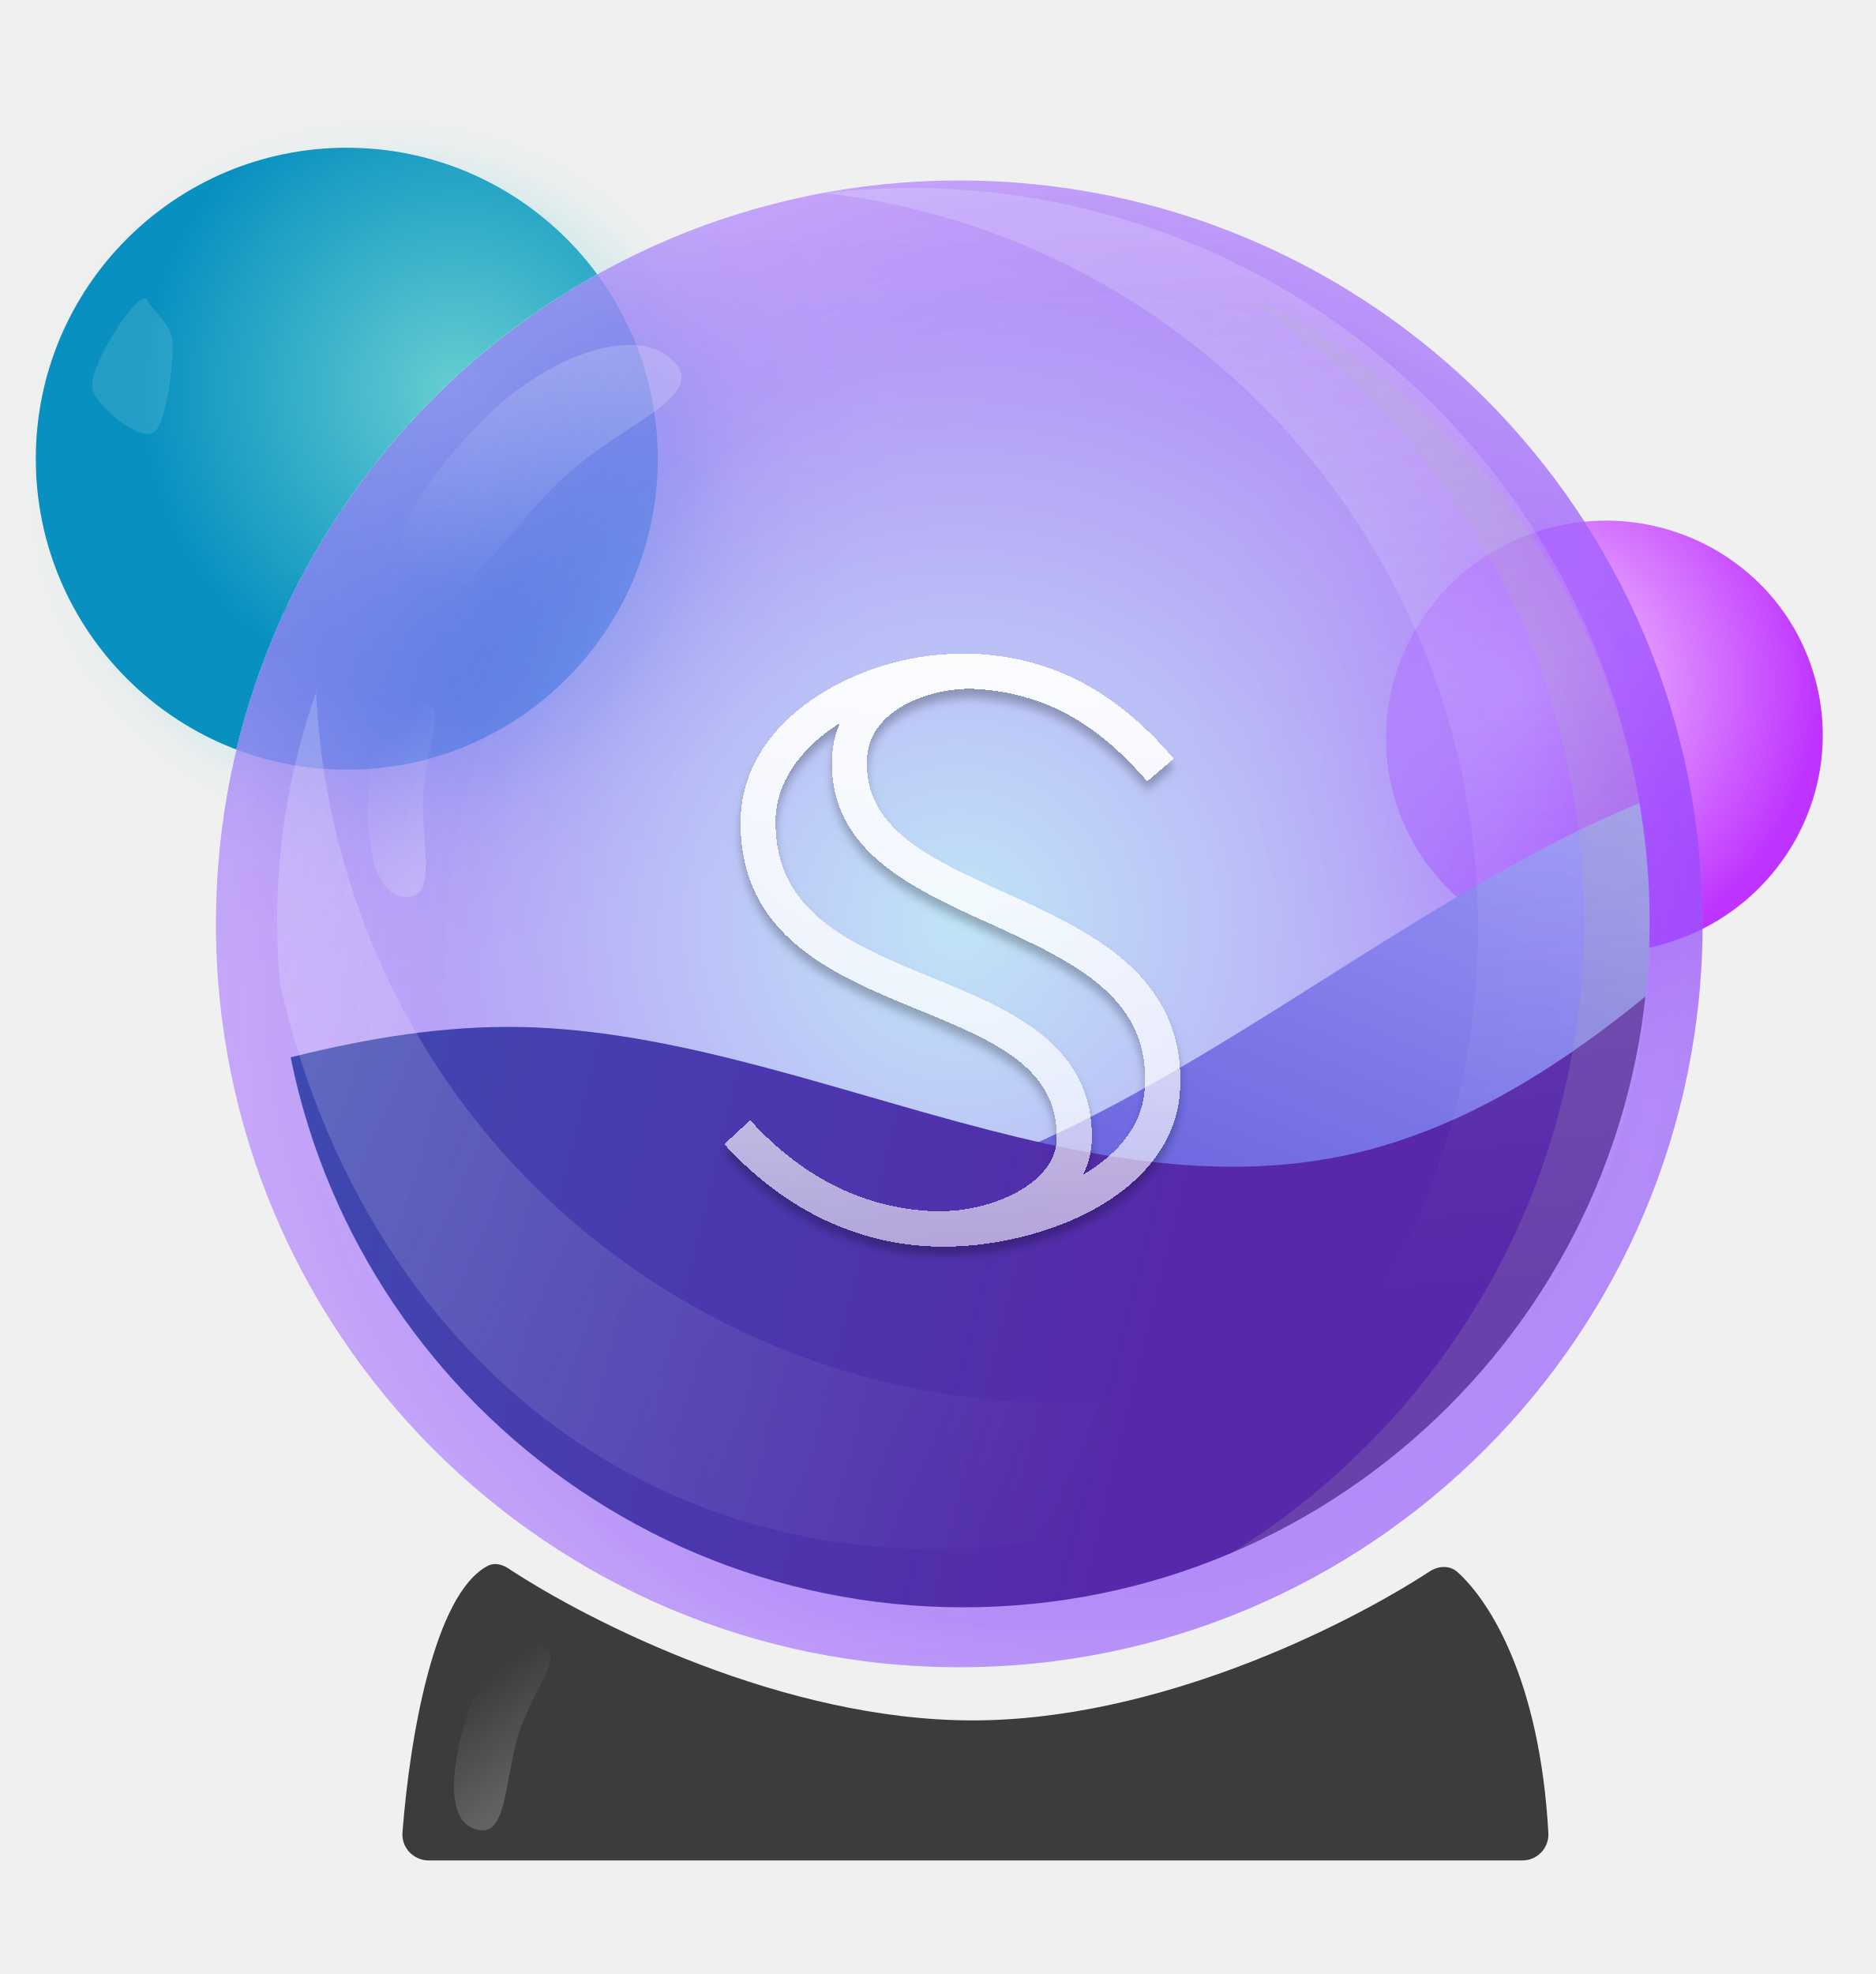
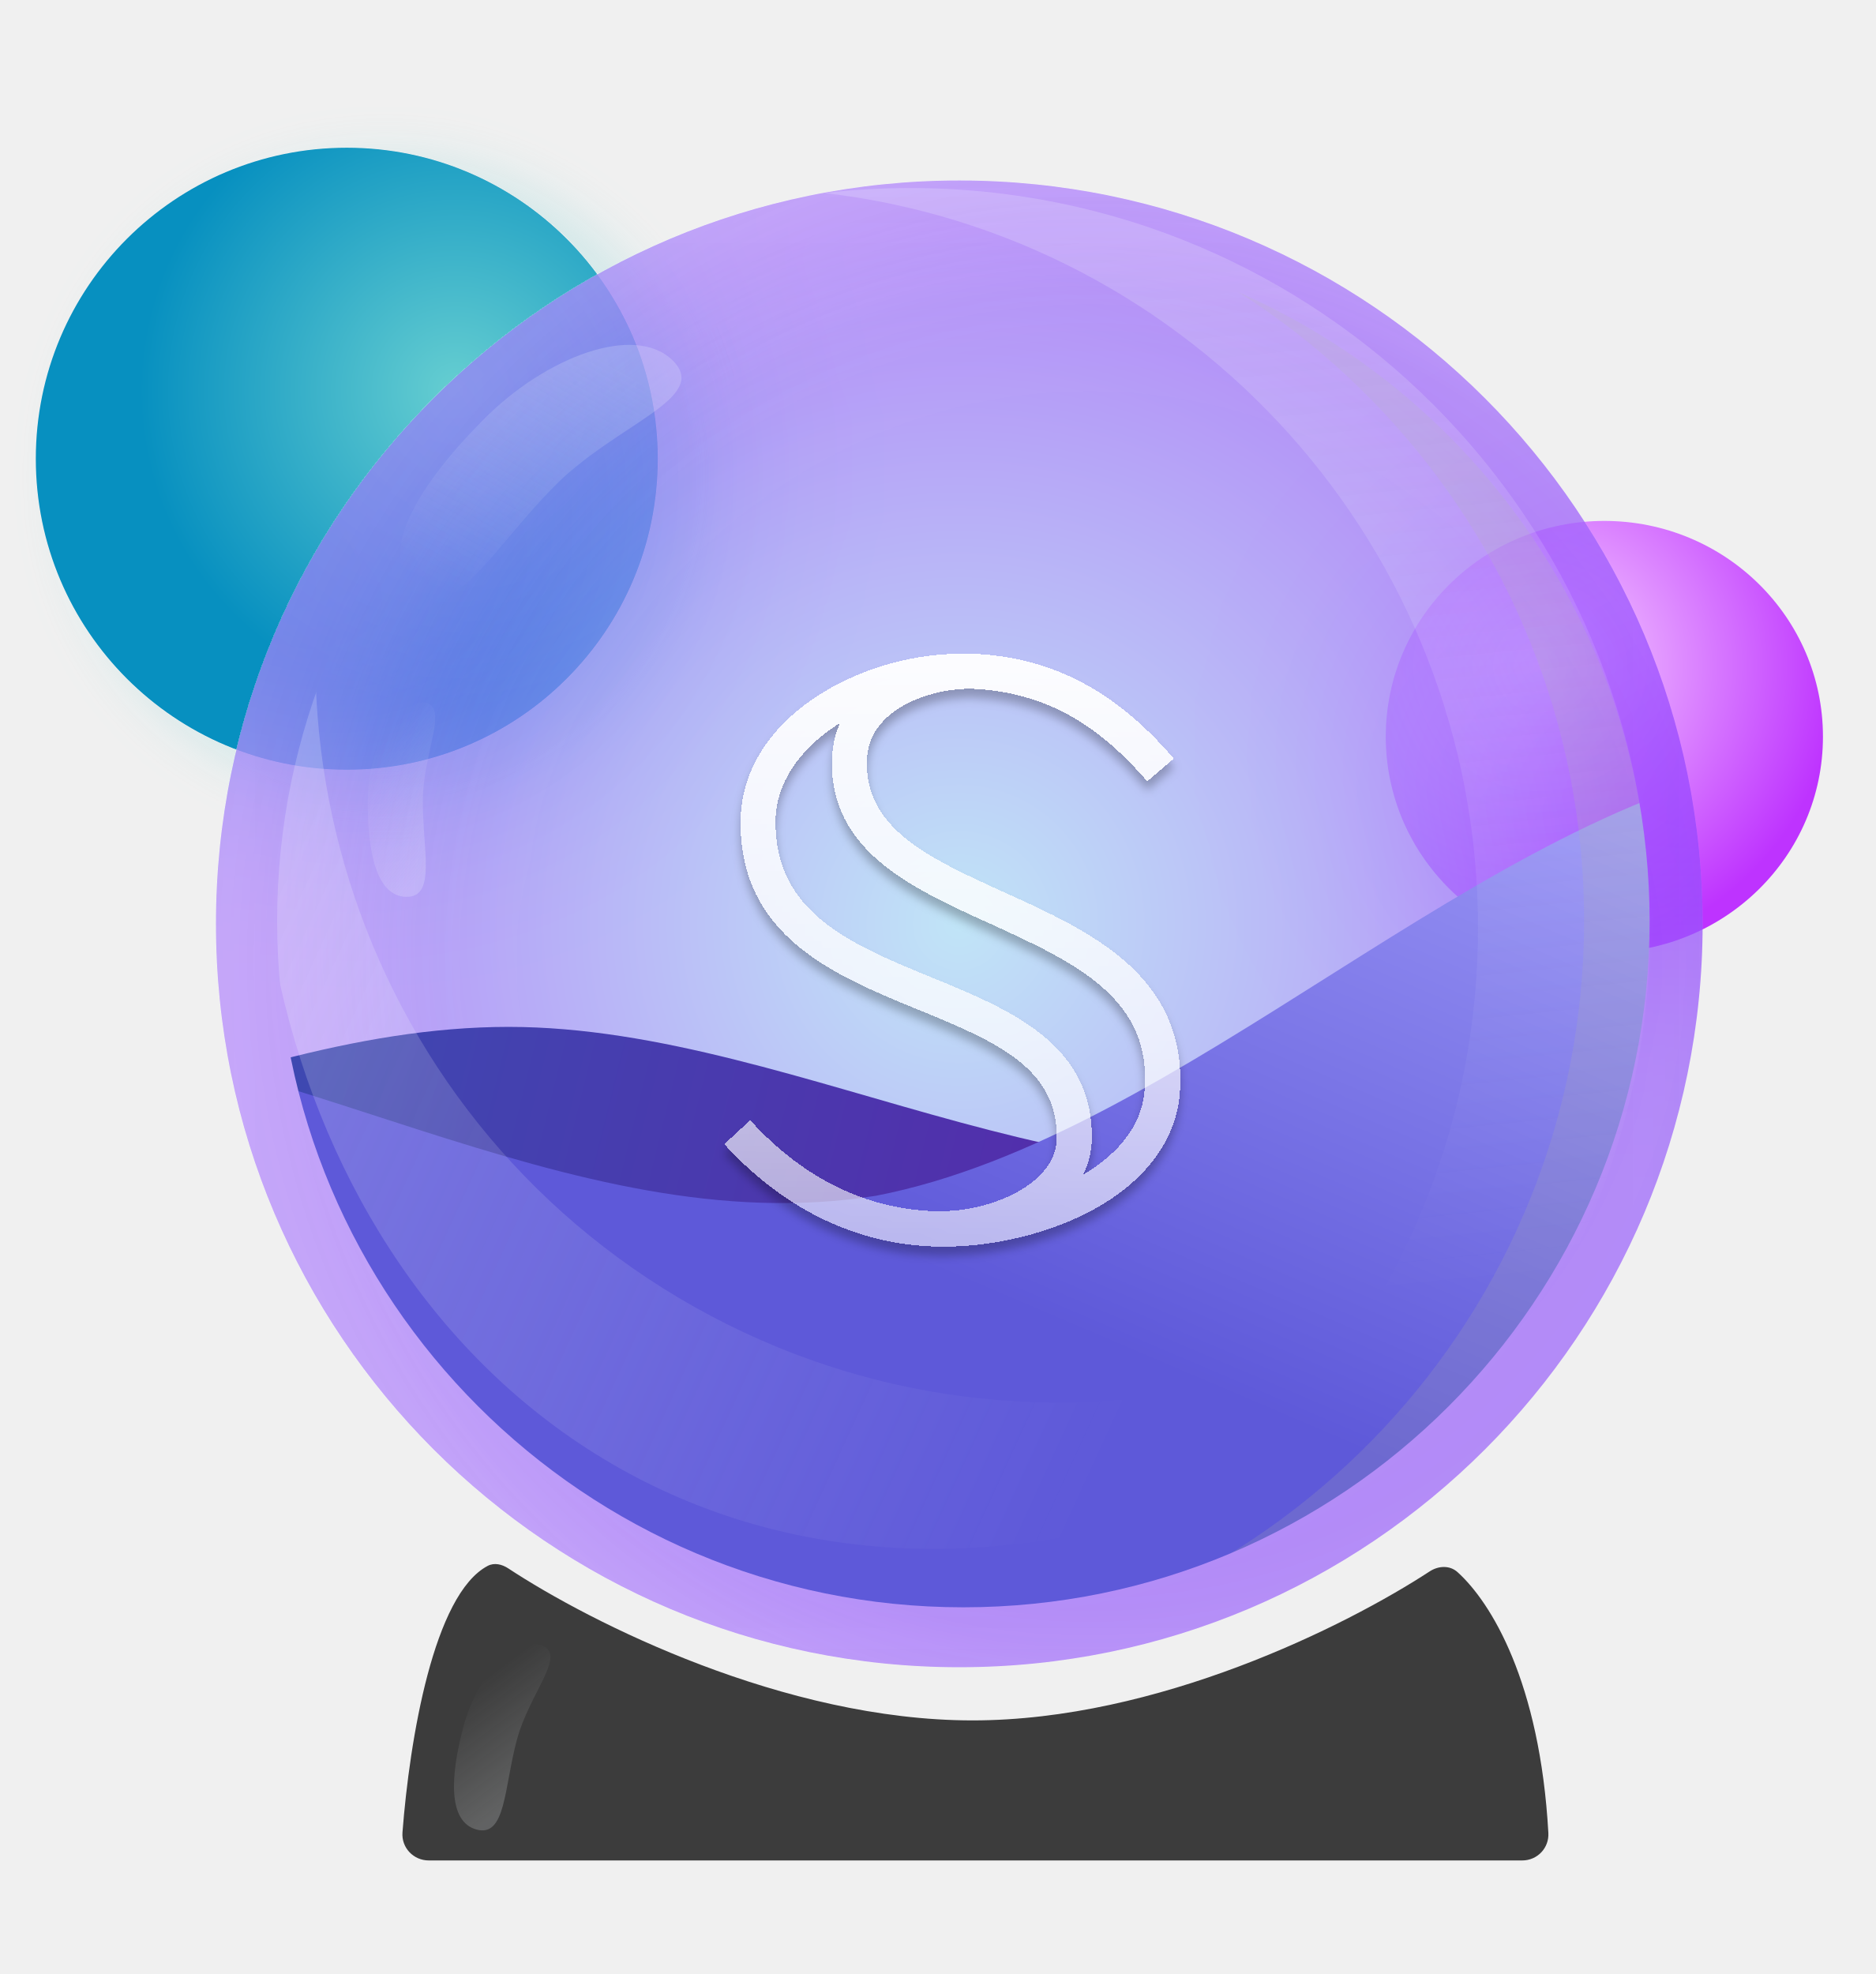
<svg xmlns="http://www.w3.org/2000/svg" width="838" height="882" viewBox="0 0 838 882" fill="none">
  <g clip-path="url(#clip0_270_2319)">
-     <ellipse cx="716.874" cy="329.144" rx="97.677" ry="96.393" transform="rotate(-16.5819 716.874 329.144)" fill="url(#paint0_radial_270_2319)" />
-     <g filter="url(#filter0_d_270_2319)">
-       <circle cx="154.971" cy="204.971" r="138.971" fill="url(#paint1_radial_270_2319)" />
+     <ellipse id="pink-circle" cx="716.874" cy="329.144" rx="97.677" ry="96.393" transform="rotate(0)" fill="url(#paint0_radial_270_2319)">
+       <animateTransform attributeName="transform" type="rotate" from="0 30 50" to="10 -20 40" dur="3s" repeatCount="indefinite" />
+     </ellipse>
+     <g filter="url(#filter0_d_270_2319)" id="blue-circle">
+       <circle cx="154.971" cy="204.971" r="138.971" fill="url(#paint1_radial_270_2319)">
+         <animateTransform attributeName="transform" type="rotate" from="0 35 30" to="-5 35 20" dur="3s" repeatCount="indefinite" />
+       </circle>
    </g>
-     <path d="M41.445 174.451C44.846 183.174 62.932 197.38 68.737 193.2C74.541 189.02 77.404 162.695 77.18 153.779C76.956 144.864 69.338 140.225 65.774 134.064C62.21 127.902 38.044 165.729 41.445 174.451Z" fill="white" fill-opacity="0.12" />
    <g filter="url(#filter1_bi_270_2319)">
      <circle cx="428.63" cy="412.785" r="332.151" fill="url(#paint2_radial_270_2319)" fill-opacity="0.5" />
    </g>
    <mask id="mask0_270_2319" style="mask-type:alpha" maskUnits="userSpaceOnUse" x="123" y="104" width="615" height="615">
      <circle cx="430.453" cy="411.539" r="306.621" fill="url(#paint3_radial_270_2319)" />
    </mask>
    <g mask="url(#mask0_270_2319)">
-       <path fill-rule="evenodd" clip-rule="evenodd" d="M-829 68.273L-762.429 165.91C-691.421 263.547 -558.279 458.821 -420.7 507.64C-287.559 556.458 -149.979 458.821 -16.838 458.821C120.742 458.821 253.883 556.458 391.462 534.268C529.042 507.64 662.183 361.184 799.762 338.994C932.904 312.366 1070.48 410.003 1203.62 423.317C1341.2 436.631 1474.35 361.184 1545.35 325.68L1611.92 290.176V800.551H1545.35C1474.35 800.551 1341.2 800.551 1203.62 800.551C1070.48 800.551 932.904 800.551 799.762 800.551C662.183 800.551 529.042 800.551 391.462 800.551C253.883 800.551 120.742 800.551 -16.838 800.551C-149.979 800.551 -287.559 800.551 -420.7 800.551C-558.279 800.551 -691.421 800.551 -762.429 800.551H-829V68.273Z" fill="url(#paint4_linear_270_2319)" />
-       <path fill-rule="evenodd" clip-rule="evenodd" d="M1039.42 68.273L972.853 165.91C901.844 263.547 768.703 458.821 631.124 507.64C497.982 556.458 360.403 458.821 227.262 458.821C89.682 458.821 -43.459 556.458 -181.038 534.268C-318.618 507.64 -451.759 361.184 -589.339 338.994C-722.48 312.366 -860.059 410.003 -993.201 423.317C-1130.78 436.631 -1263.92 361.184 -1334.93 325.68L-1401.5 290.176V800.551H-1334.93C-1263.92 800.551 -1130.78 800.551 -993.201 800.551C-860.059 800.551 -722.48 800.551 -589.339 800.551C-451.759 800.551 -318.618 800.551 -181.038 800.551C-43.459 800.551 89.682 800.551 227.262 800.551C360.403 800.551 497.982 800.551 631.124 800.551C768.703 800.551 901.844 800.551 972.853 800.551H1039.42V68.273Z" fill="url(#paint5_linear_270_2319)" />
+       <path fill-rule="evenodd" clip-rule="evenodd" d="M1039.42 68.273L972.853 165.91C901.844 263.547 768.703 458.821 631.124 507.64C497.982 556.458 360.403 458.821 227.262 458.821C89.682 458.821 -43.459 556.458 -181.038 534.268C-318.618 507.64 -451.759 361.184 -589.339 338.994C-722.48 312.366 -860.059 410.003 -993.201 423.317C-1130.78 436.631 -1263.92 361.184 -1334.93 325.68L-1401.5 290.176V800.551H-1334.93C-1263.92 800.551 -1130.78 800.551 -993.201 800.551C-860.059 800.551 -722.48 800.551 -589.339 800.551C-451.759 800.551 -318.618 800.551 -181.038 800.551C-43.459 800.551 89.682 800.551 227.262 800.551C360.403 800.551 497.982 800.551 631.124 800.551C768.703 800.551 901.844 800.551 972.853 800.551H1039.42V68.273Z" fill="url(#paint5_linear_270_2319)">
+         <animateMotion path="M 0 0 H 600 Z" dur="5s" repeatCount="indefinite" />
+       </path>
+       <path fill-rule="evenodd" clip-rule="evenodd" d="M-829 68.273L-762.429 165.91C-691.421 263.547 -558.279 458.821 -420.7 507.64C-287.559 556.458 -149.979 458.821 -16.838 458.821C120.742 458.821 253.883 556.458 391.462 534.268C529.042 507.64 662.183 361.184 799.762 338.994C932.904 312.366 1070.48 410.003 1203.62 423.317C1341.2 436.631 1474.35 361.184 1545.35 325.68L1611.92 290.176V800.551H1545.35C1474.35 800.551 1341.2 800.551 1203.62 800.551C1070.48 800.551 932.904 800.551 799.762 800.551C662.183 800.551 529.042 800.551 391.462 800.551C253.883 800.551 120.742 800.551 -16.838 800.551C-149.979 800.551 -287.559 800.551 -420.7 800.551C-558.279 800.551 -691.421 800.551 -762.429 800.551H-829V68.273Z" fill="url(#paint4_linear_270_2319)">
+         <animateMotion path="M 0 0 H 400 Z" dur="7s" repeatCount="indefinite" />
+       </path>
      <path fill-rule="evenodd" clip-rule="evenodd" d="M739.804 497.774C649.811 657.624 436.77 746.052 276.919 656.059C117.069 566.066 70.94 331.731 160.933 171.881C164.76 165.082 168.791 158.471 173.014 152.049C98.671 308.32 157.092 497.699 310.164 583.876C463.216 670.041 655.402 621.789 750.465 477.219C747.173 484.139 743.62 490.995 739.804 497.774Z" fill="url(#paint6_linear_270_2319)" fill-opacity="0.2" />
      <path fill-rule="evenodd" clip-rule="evenodd" d="M398.852 742.593C571.481 730.696 707.828 586.89 707.828 411.238C707.828 235.587 571.481 91.78 398.852 79.883C406.508 79.355 414.236 79.087 422.026 79.087C605.468 79.087 754.178 227.796 754.178 411.238C754.178 594.68 605.468 743.389 422.026 743.389C414.236 743.389 406.508 743.121 398.852 742.593Z" fill="#ABABAB" fill-opacity="0.2" />
    </g>
    <path fill-rule="evenodd" clip-rule="evenodd" d="M368.387 742.724C532.787 723.685 660.413 583.988 660.413 414.481C660.413 244.975 532.787 105.277 368.387 86.239C380.993 84.779 393.816 84.028 406.813 84.028C589.318 84.028 737.266 231.977 737.266 414.481C737.266 596.985 589.318 744.934 406.813 744.934C393.816 744.934 380.993 744.184 368.387 742.724Z" fill="url(#paint7_linear_270_2319)" fill-opacity="0.2" />
    <g filter="url(#filter2_d_270_2319)">
      <path d="M503.419 430.139C488.226 416.626 468.3 407.548 449.009 398.821L448.868 398.751C414.809 383.268 385.344 369.896 387.464 338.156C388.312 326.051 397.144 318.802 404.422 314.861C412.548 310.427 423.359 307.753 433.323 307.753C434.524 307.753 435.725 307.823 436.856 307.893C465.897 309.864 488.862 322.11 511.262 347.586L512.604 349.135L514.159 347.797L522.921 340.267L524.476 338.93L523.133 337.382C498.19 308.879 471.056 294.522 437.916 292.27C436.502 292.129 434.948 292.059 433.323 292.059C432.333 292.059 431.273 292.059 430.072 292.129H428.659C406.895 292.129 383.153 299.237 364.993 311.131C343.3 325.347 331.217 344.982 330.935 366.307C330.087 418.245 372.695 435.769 410.358 451.182H410.428L410.782 451.322C444.063 465.046 472.752 476.869 472.186 508.61C471.904 529.512 441.873 541.124 421.169 541.124H420.321H418.272V541.194C387.534 540.279 360.047 527.119 336.588 501.994L335.174 500.516L333.69 501.924L325.14 509.806L323.586 511.214L324.999 512.691C351.638 541.265 384.496 556.607 420.109 557.029H421.734C444.699 557.029 469.642 550.836 488.509 540.49C512.11 527.682 525.818 508.961 527.231 487.848C528.715 464.624 520.942 445.763 503.419 430.139ZM392.975 384.957C406.542 396.499 424.914 404.803 442.65 412.826L443.003 412.967C461.799 421.623 479.535 429.717 492.466 441.047C506.74 453.574 512.816 468.072 511.474 486.652C510.273 505.091 496.564 517.407 483.987 524.867C486.46 519.94 487.732 514.592 487.873 508.891C488.156 489.748 480.807 474.477 465.261 462.09C451.695 451.252 433.747 443.862 416.364 436.754C380.186 421.905 345.986 407.9 346.551 366.518C346.763 350.613 356.373 335.552 373.614 324.151C374.179 323.799 374.745 323.376 375.381 323.025C373.331 327.458 372.201 332.174 371.918 337.03C370.576 356.102 377.5 371.796 392.975 384.957Z" fill="url(#paint8_linear_270_2319)" shape-rendering="crispEdges" />
    </g>
    <path d="M215.98 187.509C188.388 215.422 167.977 246.326 184.967 263.121C201.957 279.916 220.045 245.22 247.637 217.308C275.229 189.396 317.586 177.87 300.596 161.075C283.606 144.28 243.573 159.597 215.98 187.509Z" fill="url(#paint9_linear_270_2319)" fill-opacity="0.2" />
    <path d="M164.341 357.827C164.16 380.03 168.071 400.614 181.586 400.725C195.101 400.835 188.752 379.629 188.933 357.426C189.114 335.223 201.747 313.843 188.232 313.733C174.717 313.622 164.522 335.624 164.341 357.827Z" fill="url(#paint10_linear_270_2319)" fill-opacity="0.2" />
    <path d="M434.54 768.691C350.524 768.691 264.031 725.114 227.083 700.75C224.308 698.92 220.859 698.1 217.919 699.65C193.78 712.373 183.036 777.234 179.838 818.729C179.312 825.553 184.738 831.264 191.582 831.264H680.199C686.927 831.264 692.227 825.699 691.853 818.982C688.1 751.556 666.23 715.926 651.251 702.422C647.785 699.298 642.725 699.567 638.818 702.119C601.173 726.708 517.004 768.691 434.54 768.691Z" fill="#3C3C3C" />
    <path d="M207.042 771.618C201.296 793.065 199.917 813.972 212.971 817.47C226.026 820.968 225.201 798.847 230.948 777.4C236.695 755.953 254.288 738.427 241.233 734.929C228.178 731.431 212.789 750.171 207.042 771.618Z" fill="url(#paint11_linear_270_2319)" fill-opacity="0.2" />
  </g>
  <defs>
    <filter id="filter0_d_270_2319" x="-3" y="38" width="349.941" height="349.941" filterUnits="userSpaceOnUse" color-interpolation-filters="sRGB">
      <feFlood flood-opacity="0" result="BackgroundImageFix" />
      <feColorMatrix in="SourceAlpha" type="matrix" values="0 0 0 0 0 0 0 0 0 0 0 0 0 0 0 0 0 0 127 0" result="hardAlpha" />
      <feMorphology radius="14" operator="dilate" in="SourceAlpha" result="effect1_dropShadow_270_2319" />
      <feOffset dx="17" dy="8" />
      <feGaussianBlur stdDeviation="11" />
      <feComposite in2="hardAlpha" operator="out" />
      <feColorMatrix type="matrix" values="0 0 0 0 0.4 0 0 0 0 0.808 0 0 0 0 0.82 0 0 0 0.21 0" />
      <feBlend mode="normal" in2="BackgroundImageFix" result="effect1_dropShadow_270_2319" />
      <feBlend mode="normal" in="SourceGraphic" in2="effect1_dropShadow_270_2319" result="shape" />
    </filter>
    <filter id="filter1_bi_270_2319" x="5.508" y="-10.337" width="846.245" height="846.245" filterUnits="userSpaceOnUse" color-interpolation-filters="sRGB">
      <feFlood flood-opacity="0" result="BackgroundImageFix" />
      <feGaussianBlur in="BackgroundImage" stdDeviation="45.486" />
      <feComposite in2="SourceAlpha" operator="in" result="effect1_backgroundBlur_270_2319" />
      <feBlend mode="normal" in="SourceGraphic" in2="effect1_backgroundBlur_270_2319" result="shape" />
      <feColorMatrix in="SourceAlpha" type="matrix" values="0 0 0 0 0 0 0 0 0 0 0 0 0 0 0 0 0 0 127 0" result="hardAlpha" />
      <feOffset dx="58.221" dy="16.375" />
      <feGaussianBlur stdDeviation="34.569" />
      <feComposite in2="hardAlpha" operator="arithmetic" k2="-1" k3="1" />
      <feColorMatrix type="matrix" values="0 0 0 0 1 0 0 0 0 1 0 0 0 0 1 0 0 0 0.25 0" />
      <feBlend mode="normal" in2="shape" result="effect2_innerShadow_270_2319" />
    </filter>
    <filter id="filter2_d_270_2319" x="319.586" y="292.059" width="211.824" height="272.971" filterUnits="userSpaceOnUse" color-interpolation-filters="sRGB">
      <feFlood flood-opacity="0" result="BackgroundImageFix" />
      <feColorMatrix in="SourceAlpha" type="matrix" values="0 0 0 0 0 0 0 0 0 0 0 0 0 0 0 0 0 0 127 0" result="hardAlpha" />
      <feOffset dy="4" />
      <feGaussianBlur stdDeviation="2" />
      <feComposite in2="hardAlpha" operator="out" />
      <feColorMatrix type="matrix" values="0 0 0 0 0 0 0 0 0 0 0 0 0 0 0 0 0 0 0.25 0" />
      <feBlend mode="normal" in2="BackgroundImageFix" result="effect1_dropShadow_270_2319" />
      <feBlend mode="normal" in="SourceGraphic" in2="effect1_dropShadow_270_2319" result="shape" />
    </filter>
    <radialGradient id="paint0_radial_270_2319" cx="0" cy="0" r="1" gradientUnits="userSpaceOnUse" gradientTransform="translate(688.371 297.817) rotate(77.4196) scale(130.863 133.652)">
      <stop stop-color="#FADBFF" />
      <stop offset="1" stop-color="#BE33FF" />
    </radialGradient>
    <radialGradient id="paint1_radial_270_2319" cx="0" cy="0" r="1" gradientUnits="userSpaceOnUse" gradientTransform="translate(203.555 174.738) rotate(143.746) scale(162.898)">
      <stop stop-color="#66CED1" />
      <stop offset="0.864" stop-color="#0790C0" />
    </radialGradient>
    <radialGradient id="paint2_radial_270_2319" cx="0" cy="0" r="1" gradientUnits="userSpaceOnUse" gradientTransform="translate(428.63 412.785) rotate(90) scale(316.702)">
      <stop stop-color="#93DBFF" />
      <stop offset="0.983" stop-color="#7526FF" />
    </radialGradient>
    <radialGradient id="paint3_radial_270_2319" cx="0" cy="0" r="1" gradientUnits="userSpaceOnUse" gradientTransform="translate(430.453 411.539) rotate(90) scale(292.36)">
      <stop stop-color="#F7FBFD" />
      <stop offset="0.983" stop-color="#71A7CD" />
    </radialGradient>
    <linearGradient id="paint4_linear_270_2319" x1="781.026" y1="302.942" x2="450.683" y2="1077.09" gradientUnits="userSpaceOnUse">
      <stop stop-color="#A8A3FC" />
      <stop offset="0.459" stop-color="#5E59D9" />
    </linearGradient>
    <linearGradient id="paint5_linear_270_2319" x1="-766.305" y1="286.948" x2="527.914" y2="606.662" gradientUnits="userSpaceOnUse">
      <stop stop-color="#0790C0" />
      <stop offset="1" stop-color="#5728AA" />
    </linearGradient>
    <linearGradient id="paint6_linear_270_2319" x1="158.479" y1="316.396" x2="563.079" y2="501.93" gradientUnits="userSpaceOnUse">
      <stop stop-color="#F7FBFD" />
      <stop offset="1" stop-color="#F7FBFD" stop-opacity="0" />
    </linearGradient>
    <linearGradient id="paint7_linear_270_2319" x1="423.735" y1="109.951" x2="472.588" y2="594.122" gradientUnits="userSpaceOnUse">
      <stop stop-color="#F7FBFD" />
      <stop offset="1" stop-color="#F7FBFD" stop-opacity="0" />
    </linearGradient>
    <linearGradient id="paint8_linear_270_2319" x1="425.498" y1="292.059" x2="424.324" y2="931.036" gradientUnits="userSpaceOnUse">
      <stop stop-color="white" stop-opacity="0.96" />
      <stop offset="1" stop-color="white" stop-opacity="0" />
      <stop offset="1" stop-color="white" stop-opacity="0.55" />
    </linearGradient>
    <linearGradient id="paint9_linear_270_2319" x1="293.912" y1="174.194" x2="233.125" y2="283.818" gradientUnits="userSpaceOnUse">
      <stop stop-color="#F7FBFD" />
      <stop offset="1" stop-color="#F7FBFD" stop-opacity="0" />
    </linearGradient>
    <linearGradient id="paint10_linear_270_2319" x1="198.38" y1="378.829" x2="158.493" y2="346.846" gradientUnits="userSpaceOnUse">
      <stop stop-color="#F7FBFD" />
      <stop offset="1" stop-color="#F7FBFD" stop-opacity="0" />
    </linearGradient>
    <linearGradient id="paint11_linear_270_2319" x1="234.723" y1="800.488" x2="204.137" y2="759.52" gradientUnits="userSpaceOnUse">
      <stop stop-color="#F7FBFD" />
      <stop offset="1" stop-color="#F7FBFD" stop-opacity="0" />
    </linearGradient>
    <clipPath id="clip0_270_2319">
      <rect width="838" height="882" fill="white" />
    </clipPath>
  </defs>
</svg>
